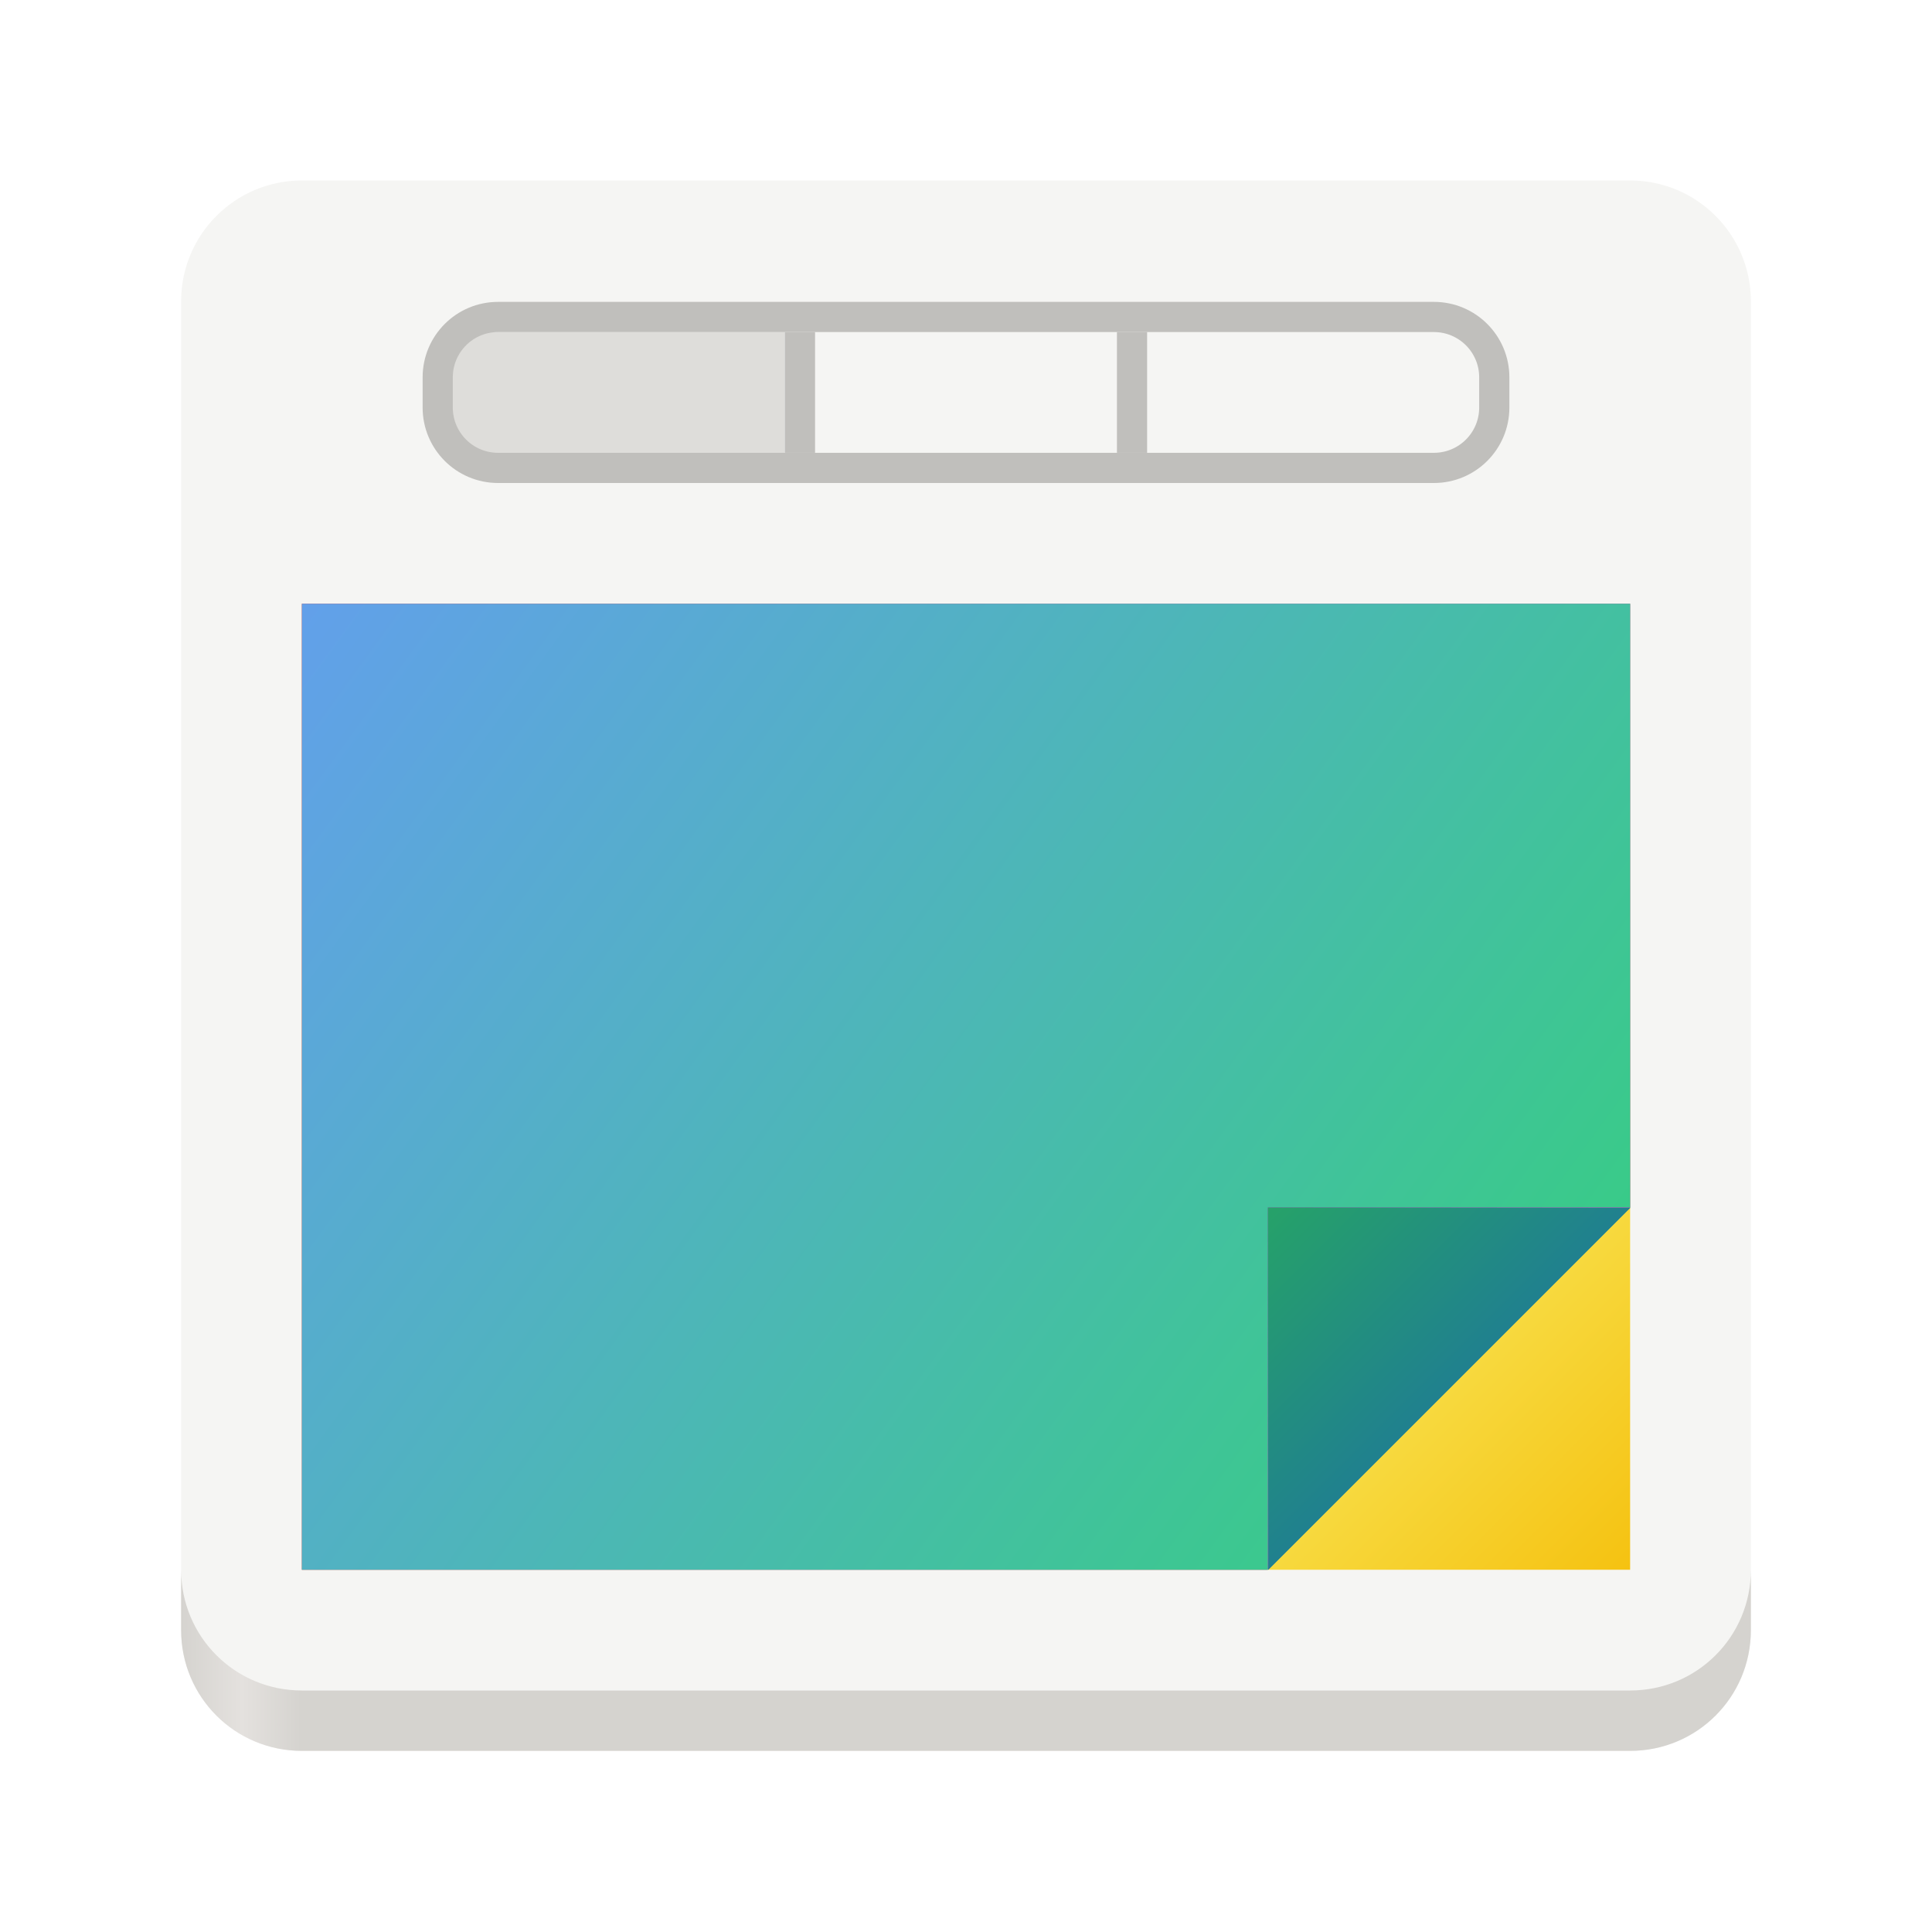
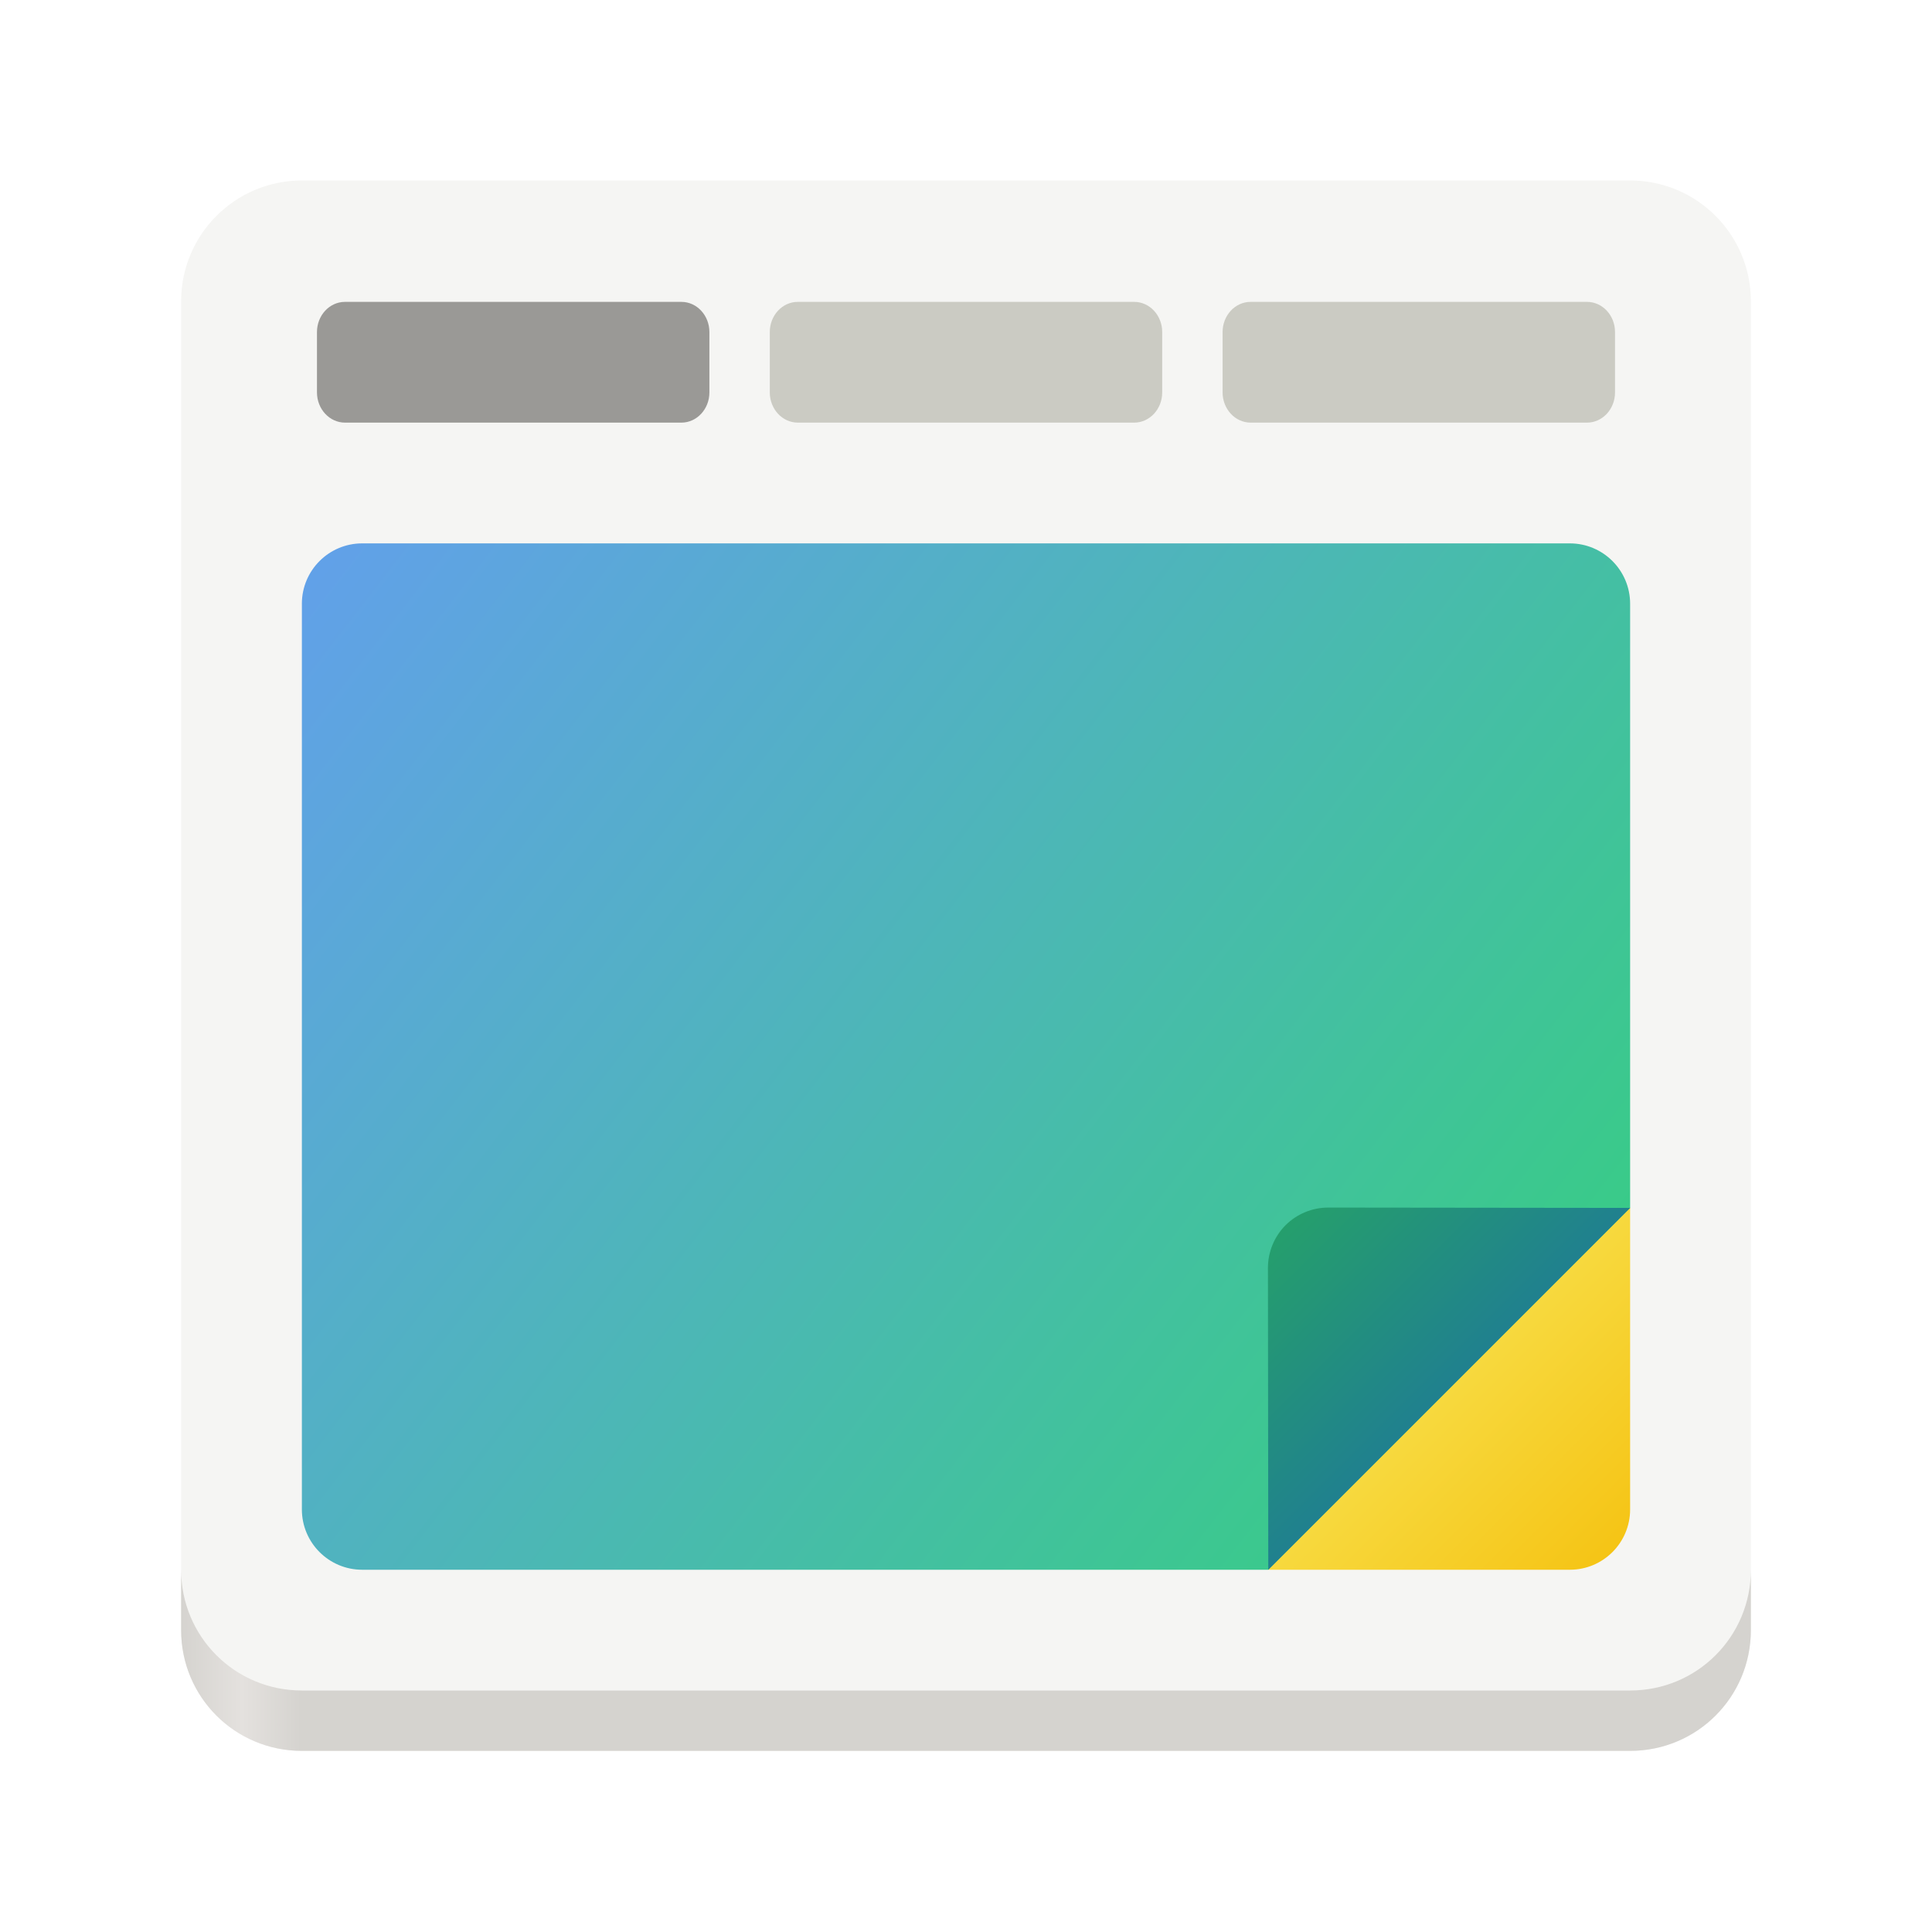
<svg xmlns="http://www.w3.org/2000/svg" height="128px" viewBox="0 0 128 128" width="128px">
  <linearGradient id="a" gradientUnits="userSpaceOnUse" x1="108" x2="84" y1="104" y2="80">
    <stop offset="0" stop-color="#f5c211" />
    <stop offset="1" stop-color="#f9f06b" />
  </linearGradient>
-   <radialGradient id="b" cx="131.915" cy="55.927" gradientTransform="matrix(0.232034 -0.541475 -0.368794 -0.0298398 4.27775 137.0015)" gradientUnits="userSpaceOnUse" r="160">
-     <stop offset="0" stop-color="#ed333b" />
-     <stop offset="1" stop-color="#a347ba" />
-   </radialGradient>
-   <linearGradient id="c" gradientUnits="userSpaceOnUse" x1="20" x2="108" y1="40" y2="104">
+   <linearGradient id="b" gradientUnits="userSpaceOnUse" x1="20" x2="108" y1="36" y2="104">
    <stop offset="0" stop-color="#62a0ea" />
    <stop offset="1" stop-color="#33d17a" />
  </linearGradient>
-   <linearGradient id="d" gradientUnits="userSpaceOnUse" x1="84" x2="108" y1="80" y2="104">
+   <linearGradient id="c" gradientUnits="userSpaceOnUse" x1="84" x2="108" y1="80" y2="104">
    <stop offset="0" stop-color="#26a269" />
    <stop offset="1" stop-color="#1a5fb4" />
  </linearGradient>
-   <linearGradient id="e" gradientUnits="userSpaceOnUse" x1="12" x2="124" y1="104" y2="104">
+   <linearGradient id="d" gradientUnits="userSpaceOnUse" x1="12" x2="124" y1="104" y2="104">
    <stop offset="0" stop-color="#d5d3cf" />
    <stop offset="0.036" stop-color="#e4e1de" />
    <stop offset="0.071" stop-color="#d5d3cf" />
    <stop offset="0.929" stop-color="#d5d3cf" />
    <stop offset="0.964" stop-color="#e4e1de" />
    <stop offset="1" stop-color="#d5d3cf" />
  </linearGradient>
  <path d="m 20 11.957 h 88 c 4.418 0 8 3.582 8 8 v 88.043 c 0 4.418 -3.582 8 -8 8 h -88 c -4.418 0 -8 -3.582 -8 -8 v -88.043 c 0 -4.418 3.582 -8 8 -8 z m 0 0" fill="#f5f5f3" />
-   <path d="m 20 104 h 88 v -64 h -88 z m 0 0" fill="url(#a)" />
-   <path d="m 20 104 h 63.949 l 24.051 -24.004 v -39.996 h -88 z m 0 0" fill="url(#b)" />
-   <path d="m 30 22 h 22 v 3.941 v 0.117 v 3.941 h -22 s 0 -1.766 0 -3.941 v -0.117 c 0 -2.176 0 -3.941 0 -3.941 z m 0 0" fill="#deddda" />
-   <path d="m 33 21 h 62 c 2.211 0 4 1.789 4 4 v 2 c 0 2.211 -1.789 4 -4 4 h -62 c -2.211 0 -4 -1.789 -4 -4 v -2 c 0 -2.211 1.789 -4 4 -4 z m 0 0" fill="none" stroke="#c0bfbc" stroke-width="2" />
-   <path d="m 20 104 h 64.027 l 23.973 -23.973 v -40.027 h -88 z m 0 0" fill="url(#c)" />
-   <path d="m 84 104 l 24 -24.004 l -24 0.004 z m 0 0" fill="url(#b)" />
-   <path d="m 84.027 104 l 23.973 -23.973 l -24 -0.027 z m 0 0" fill="url(#d)" />
-   <path d="m 74 22 h 2 v 3.949 v 0.102 v 3.949 h -2 s 0 -1.766 0 -3.949 v -0.102 c 0 -2.184 0 -3.949 0 -3.949 z m 0 0" fill="#c0bfbc" />
-   <path d="m 52 22 h 2 v 3.949 v 0.102 v 3.949 h -2 s 0 -1.766 0 -3.949 v -0.102 c 0 -2.184 0 -3.949 0 -3.949 z m 0 0" fill="#c0bfbc" />
-   <path d="m 12 104 v 4 c 0 4.434 3.566 8 8 8 h 88 c 4.434 0 8 -3.566 8 -8 v -4 c 0 4.434 -3.566 8 -8 8 h -88 c -4.434 0 -8 -3.566 -8 -8 z m 0 0" fill="url(#e)" />
+   <path d="m 84.027 104 h 19.977 c 2.207 0 3.996 -1.789 3.996 -3.996 v -20.004 l -17 7 z m 0 0" fill="url(#a)" />
+   <path d="m 24 104 h 60.027 l 23.973 -23.973 v -40.027 c 0 -2.211 -1.789 -4 -4 -4 h -80 c -2.211 0 -4 1.789 -4 4 v 60 c 0 2.211 1.789 4 4 4 z m 0 0" fill="url(#b)" />
+   <path d="m 84.027 104 l 23.973 -23.973 l -20 -0.023 c -1.059 0 -2.078 0.422 -2.828 1.168 c -0.746 0.75 -1.168 1.77 -1.168 2.828 z m 0 0" fill="url(#c)" />
+   <path d="m 12 104 v 4 c 0 4.434 3.566 8 8 8 h 88 c 4.434 0 8 -3.566 8 -8 v -4 c 0 4.434 -3.566 8 -8 8 h -88 c -4.434 0 -8 -3.566 -8 -8 z m 0 0" fill="url(#d)" />
+   <path d="m 22.855 20 h 22.289 c 1.023 0 1.855 0.895 1.855 2 v 4 c 0 1.105 -0.832 2 -1.855 2 h -22.285 c -1.027 0 -1.859 -0.898 -1.859 -2.004 v -3.996 c 0 -1.105 0.832 -2 1.855 -2 z m 0 0" fill="#9a9996" />
+   <g fill="#cbcbc3">
+     <path d="m 52.855 20 h 22.289 c 1.023 0 1.855 0.895 1.855 2 v 4 c 0 1.105 -0.832 2 -1.855 2 h -22.285 c -1.027 0 -1.859 -0.898 -1.859 -2.004 v -3.996 c 0 -1.105 0.832 -2 1.855 -2 z m 0 0" />
+     <path d="m 82.855 20 h 22.289 c 1.023 0 1.855 0.895 1.855 2 v 4 c 0 1.105 -0.832 2 -1.855 2 h -22.285 c -1.027 0 -1.859 -0.898 -1.859 -2.004 v -3.996 c 0 -1.105 0.832 -2 1.855 -2 z m 0 0" />
+   </g>
</svg>
